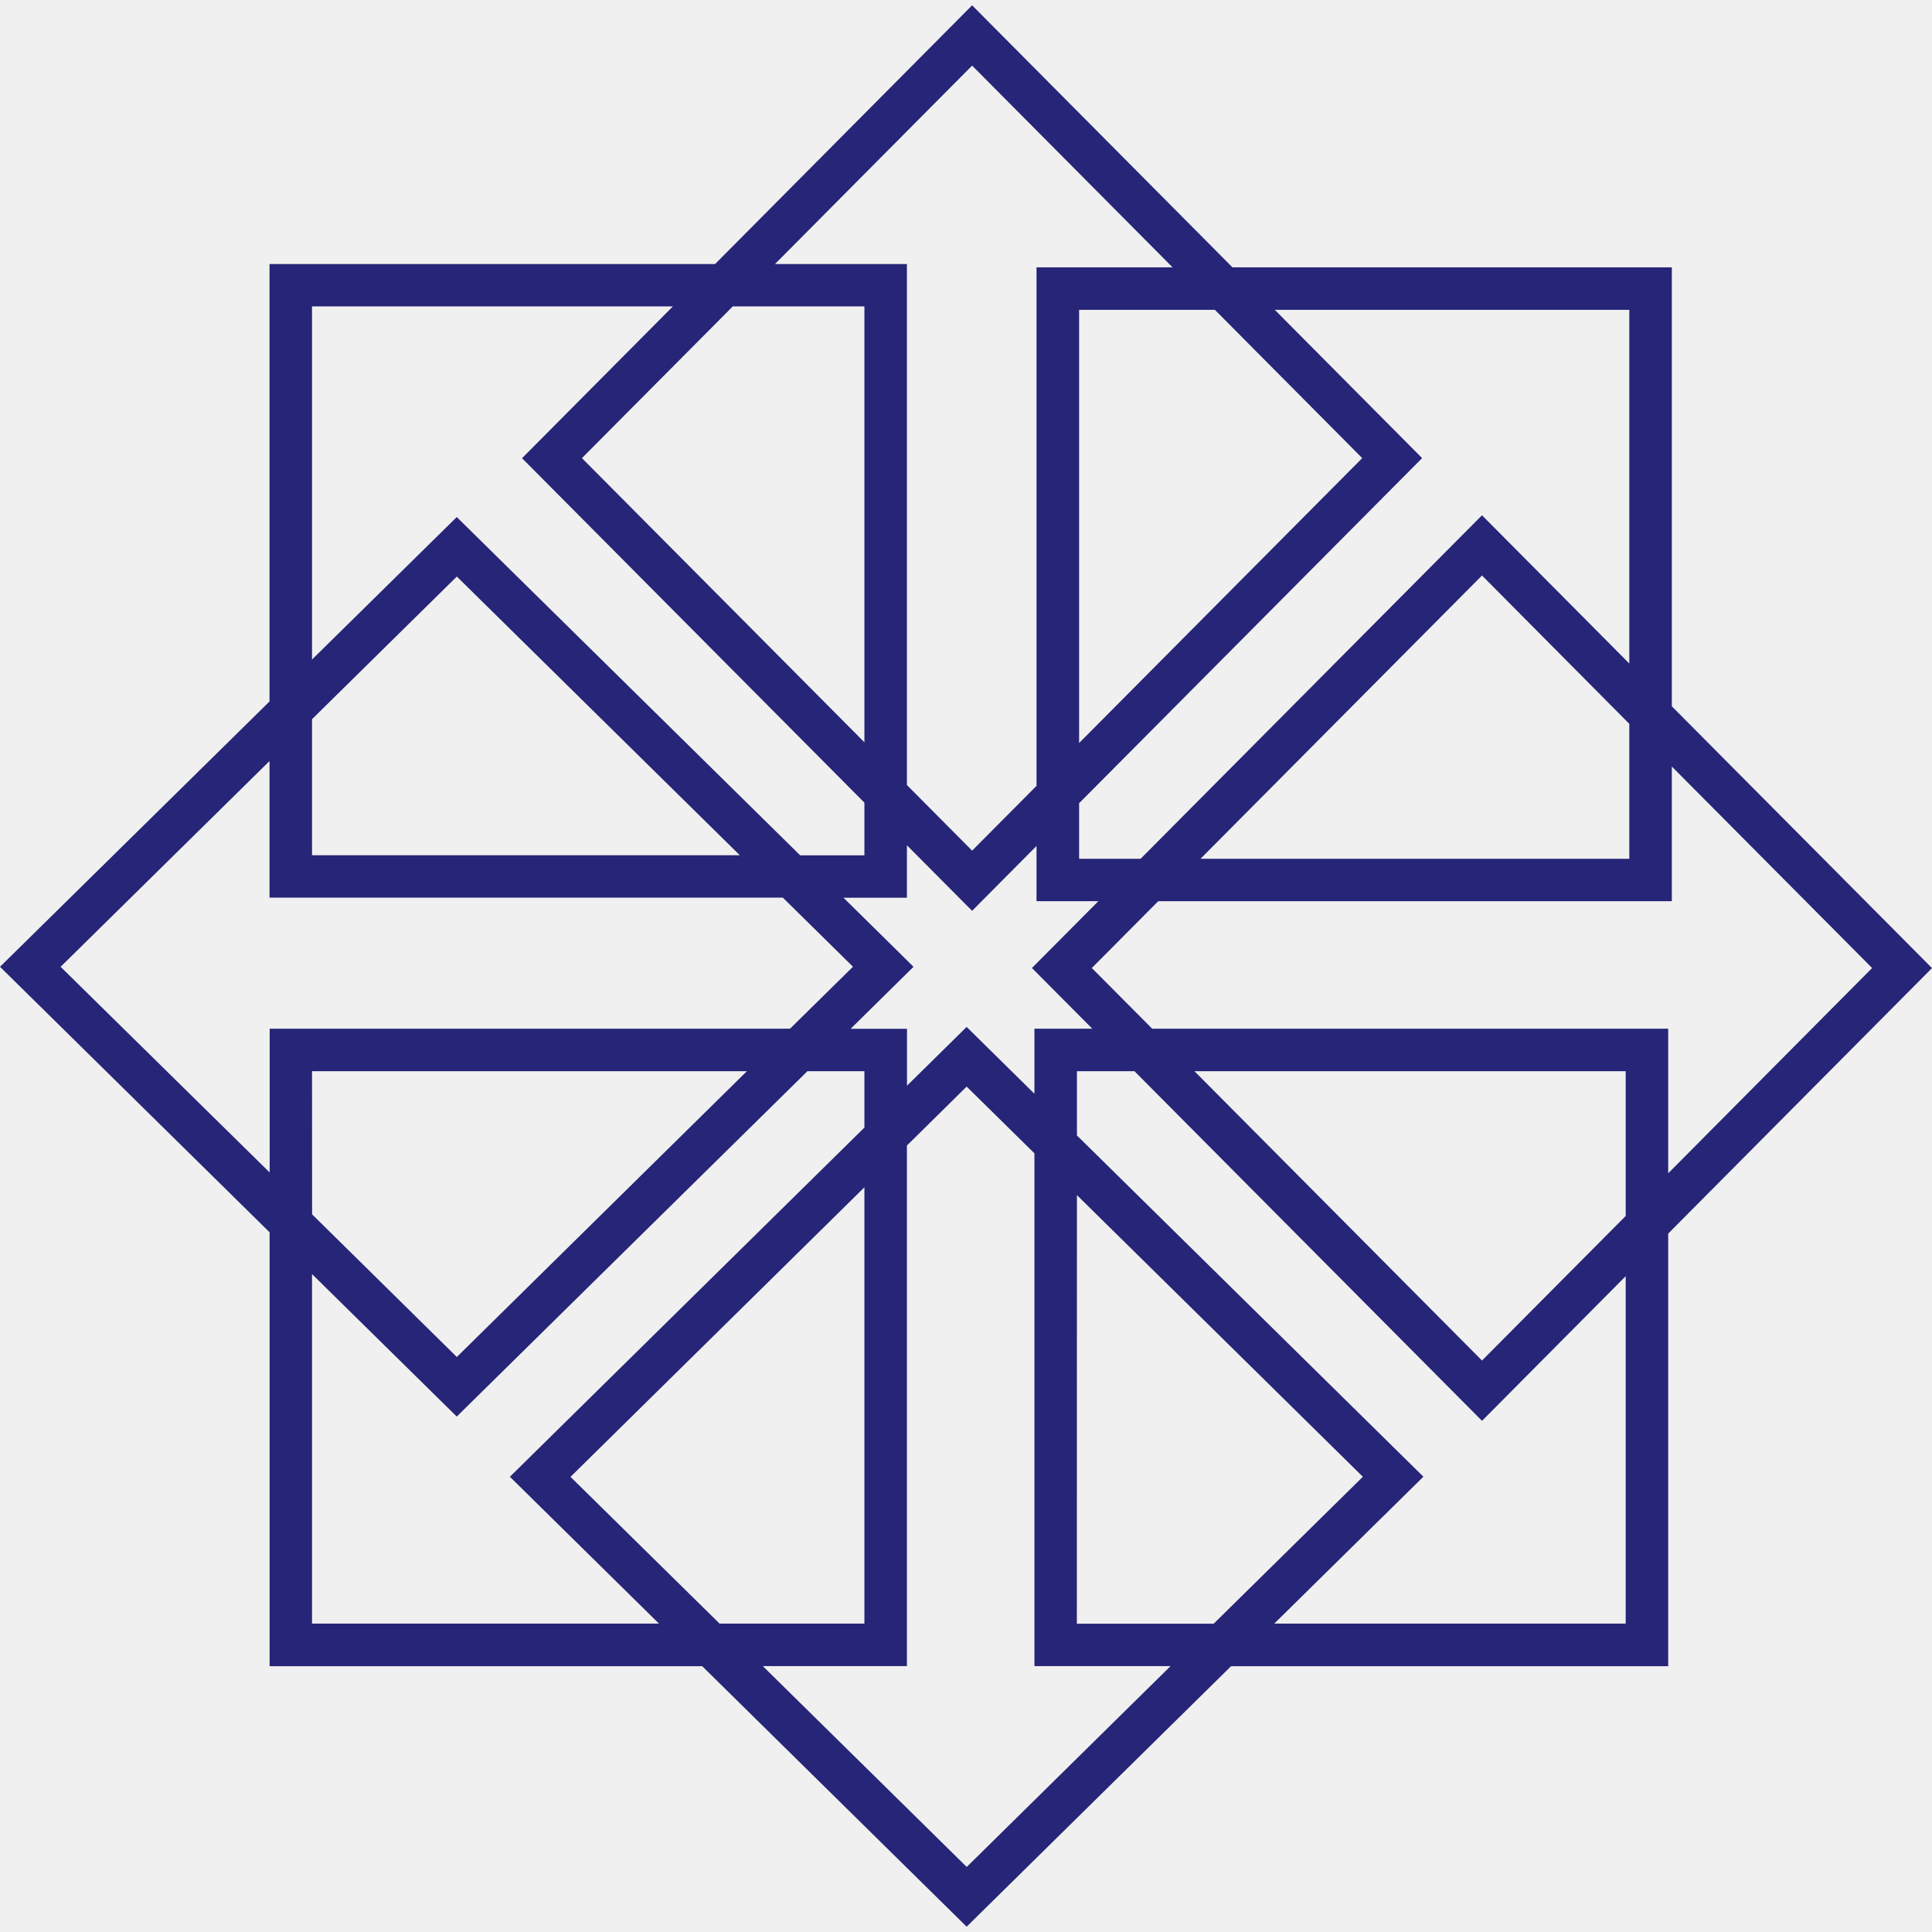
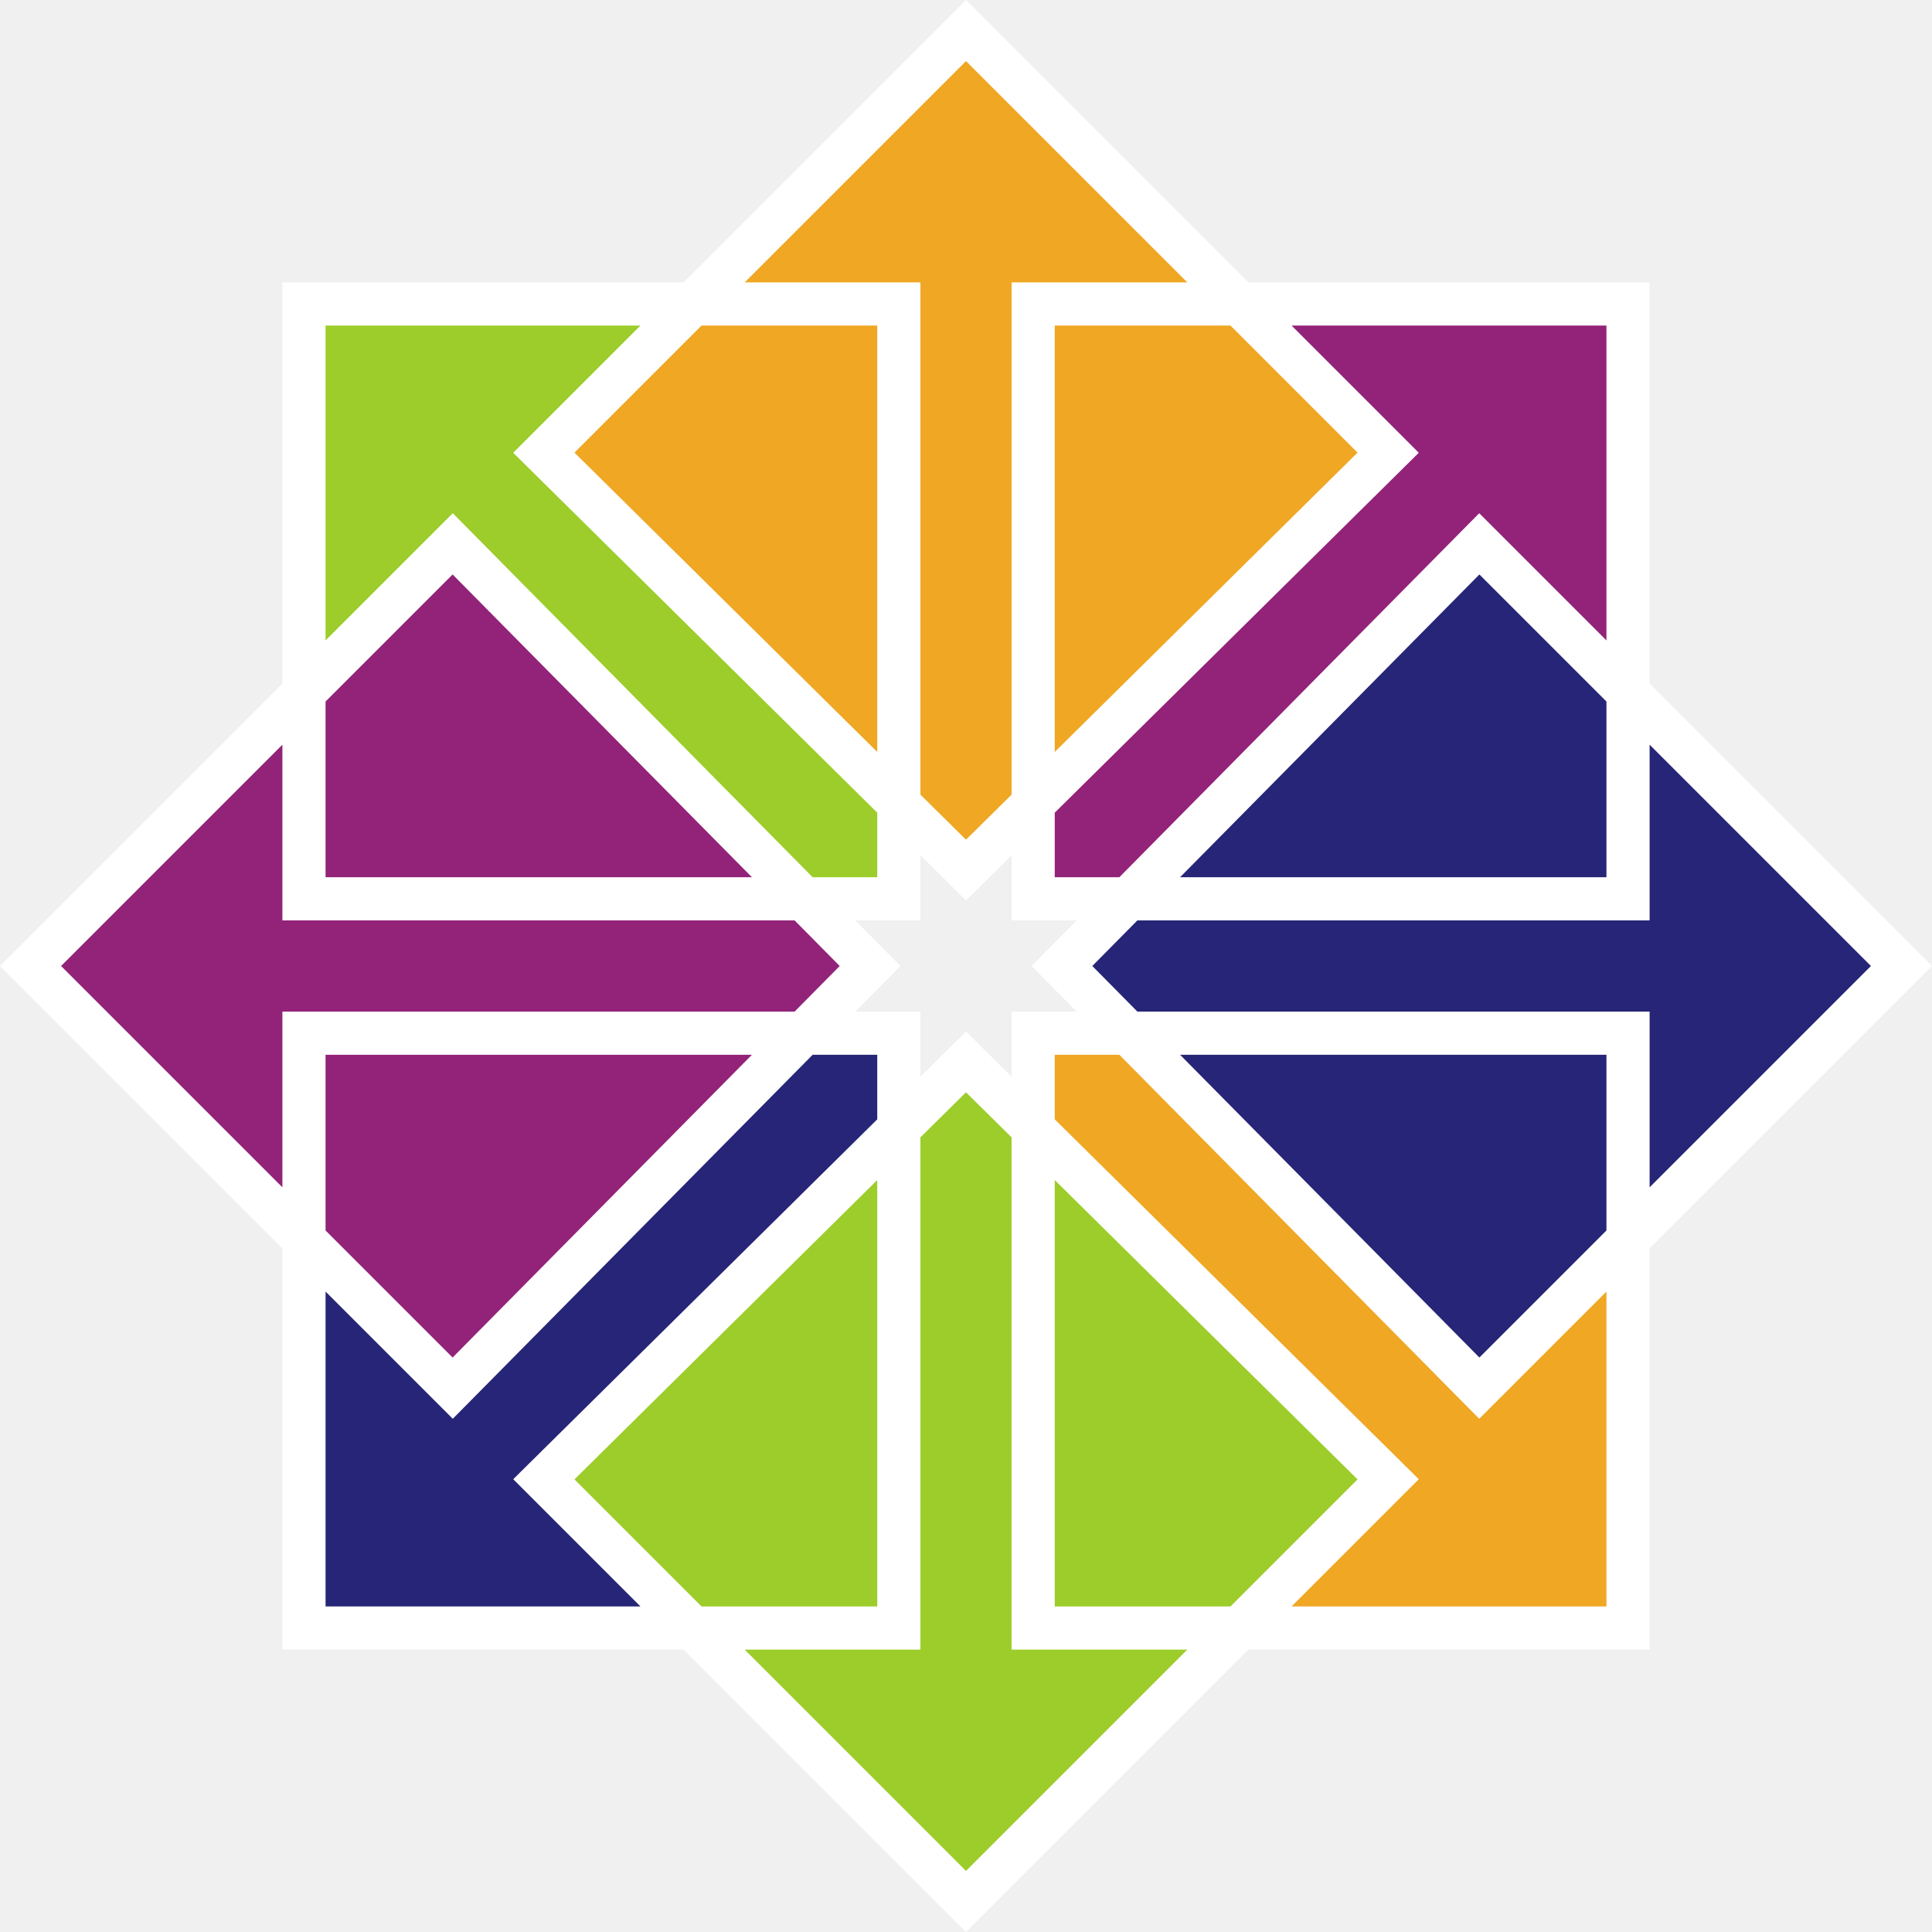
- <svg xmlns="http://www.w3.org/2000/svg" fill="#262577" role="img" viewBox="0 0 24 24">
-   <path d="M12.076.066L8.883 3.28H3.348v5.434L0 12.01l3.349 3.298v5.39h5.374l3.285 3.236 3.285-3.236h5.43v-5.374L24 12.026l-3.232-3.252V3.321H15.31zm0 .749l2.49 2.506h-1.69v6.441l-.8.805-.81-.815V3.28H9.627zm-8.2 2.991h4.483L6.485 5.692l4.253 4.279v.654H9.94L5.674 6.423l-1.798 1.77zm5.227 0h1.635v5.415l-3.509-3.53zm4.302.043h1.687l1.83 1.842-3.517 3.539zm2.431 0h4.404v4.394l-1.83-1.842-4.241 4.267h-.764v-.69l4.261-4.287zm2.574 3.3l1.83 1.843v1.676h-5.327zm-12.735.013l3.515 3.462H3.876v-1.69zM3.348 9.454v1.697h6.377l.871.858-.782.77H3.35v1.786L.753 12.01zm17.42.068l2.488 2.503-2.533 2.55v-1.796h-6.41l-.75-.754.825-.83h6.38zm-9.502.978l.81.815.186-.188.614-.618v.686h.768l-.825.83.75.754h-.719v.808l-.842-.83-.741.73v-.707h-.7l.781-.77-.188-.186-.682-.672h.788zm-7.39 2.807h5.402l-3.603 3.55-1.798-1.772zm6.154 0h.708v.7l-4.404 4.338 1.852 1.824h-4.31v-4.342l1.798 1.77zm3.348 0h.715l4.317 4.343.186-.187 1.599-1.61v4.316h-4.366l1.853-1.825-.188-.185-4.116-4.054zm1.46 0h5.357v1.798l-1.785 1.796zm-2.83.191l.842.829v6.37h1.691l-2.532 2.495-2.533-2.495h1.79V14.23zm-1.27 1.251v5.42H8.939l-1.852-1.823zm2.64.097l3.552 3.499-1.853 1.825h-1.7z" />
+ <svg xmlns="http://www.w3.org/2000/svg" xmlns:xlink="http://www.w3.org/1999/xlink" viewBox="0 0 402.728 402.728" version="1.1" id="svg5" width="402.728" height="402.728">
+   <defs id="defs5" />
+   <g id="a" transform="translate(-54.63604,-54.63604)">
+     <path d="M 118,118 H 242 V 242 H 118 Z" fill="#9ccd2a" id="path1" />
+     <path d="M 270,118 H 394 V 242 H 270 Z" fill="#932279" id="path2" />
+     <path d="M 270,270 H 394 V 394 H 270 Z" fill="#efa724" id="path3" />
+     <path d="M 118,270 H 242 V 394 H 118 Z" fill="#262577" id="path4" />
+   </g>
+   <use transform="rotate(-135,201.364,201.364)" xlink:href="#a" id="use4" />
+   <path d="M 63.364,215.364 H 187.364 v 124 H 63.364 Z m 152,0 h 124 v 124 h -124 z m 0,-152 h 124 V 187.364 h -124 z m -152,0 H 187.364 V 187.364 H 63.364 Z m 245,226 -87,-88 87,-88 88,88 z m -107,-108 -88,-87 88,-88 88,88 z m -107,108 -88,-88 88,-88 87,88 z m 107,107 -88,-88 88,-87 88,87 z" fill="none" stroke="#ffffff" stroke-width="9" id="path5" />
</svg>
